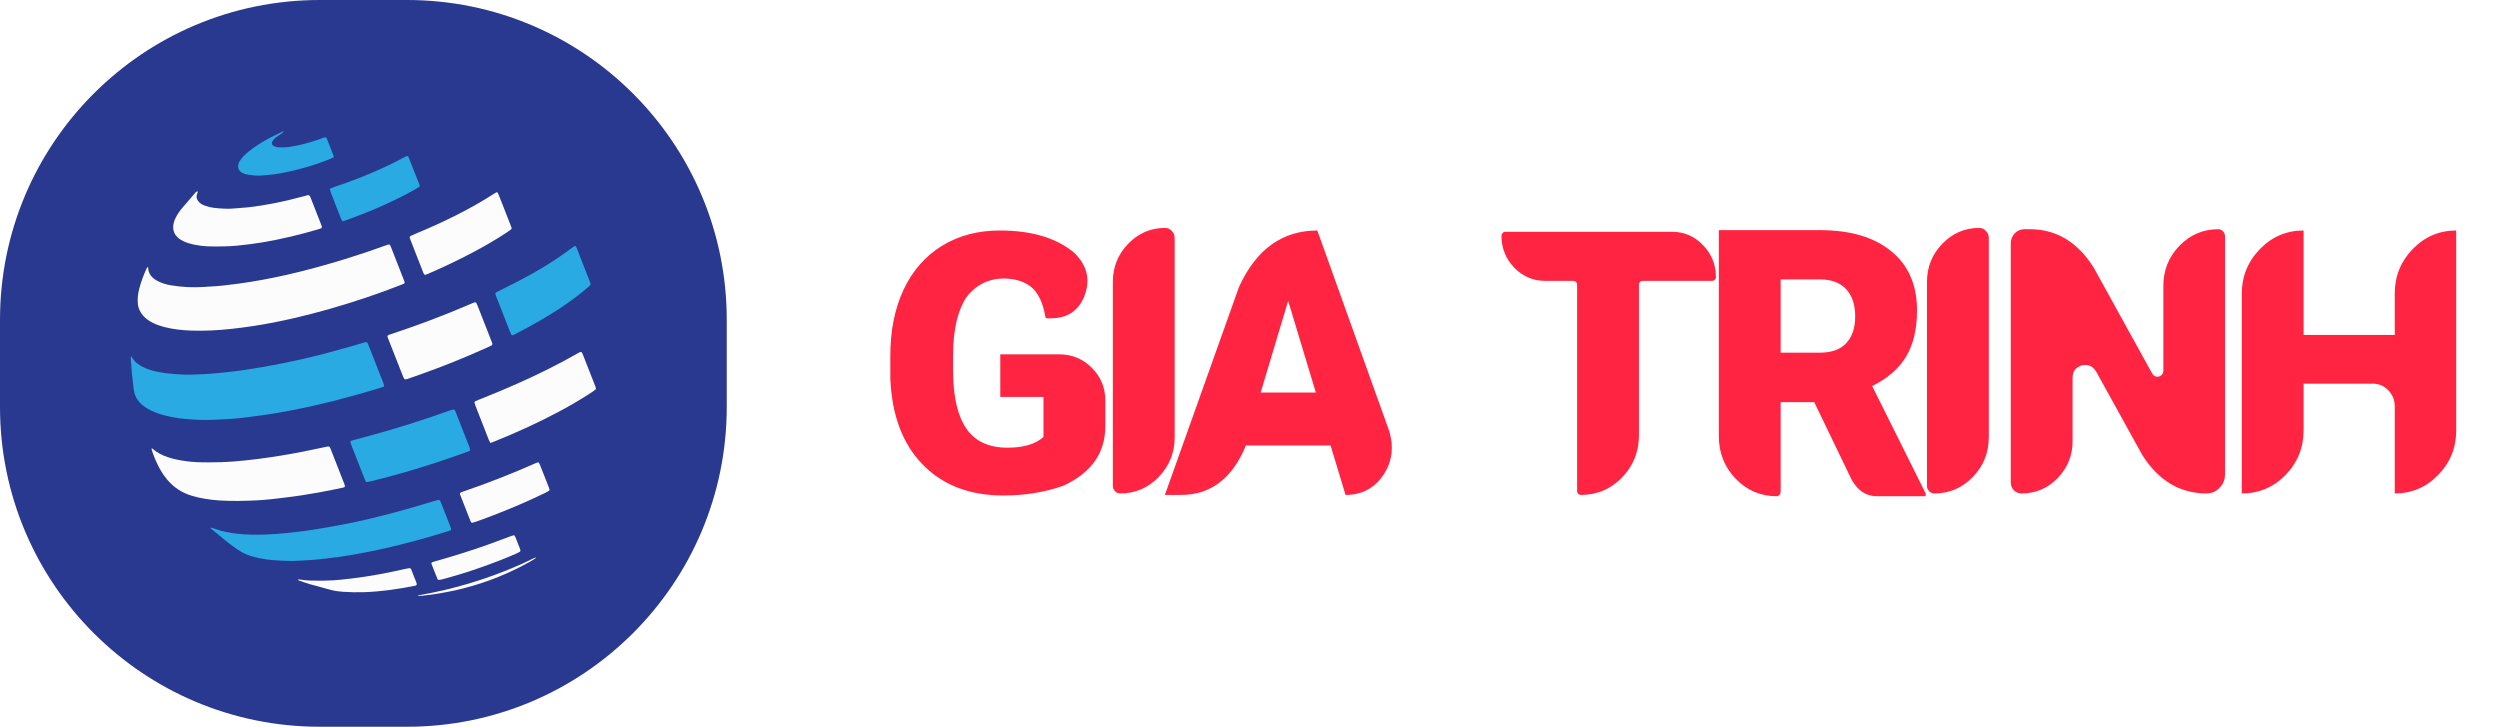
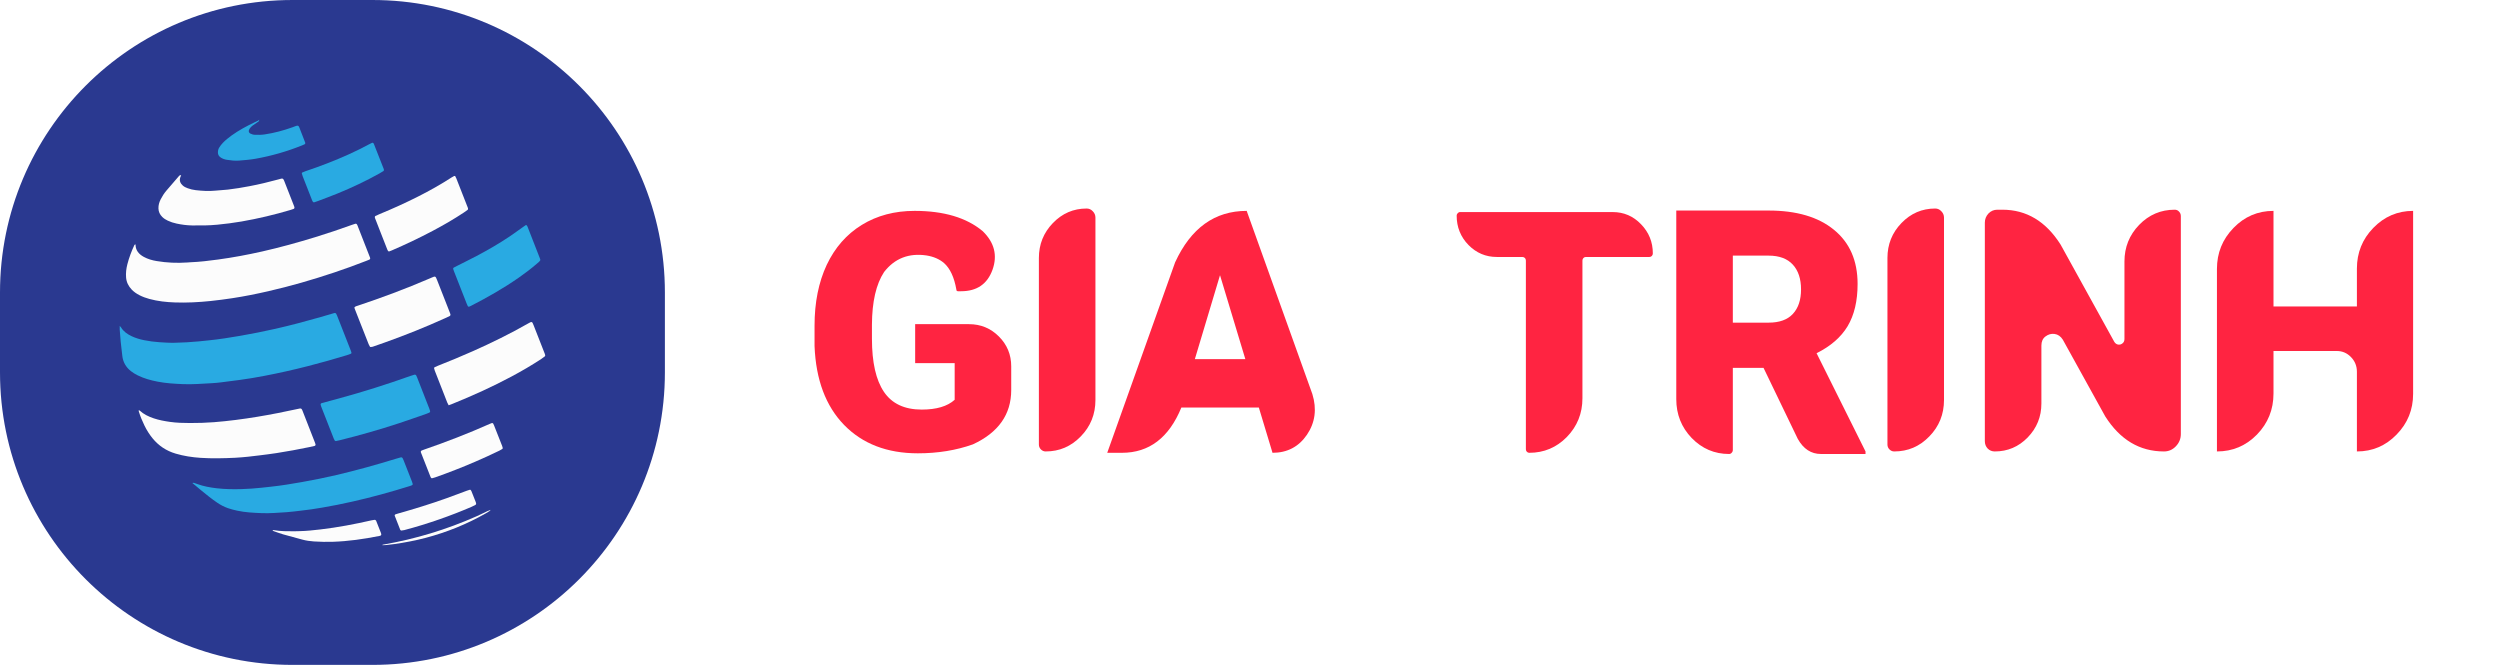
- <svg xmlns="http://www.w3.org/2000/svg" width="172" height="50" viewBox="0 0 172 50" fill="none">
+ <svg xmlns="http://www.w3.org/2000/svg" width="188" height="50" viewBox="0 0 188 50" fill="none">
  <path d="M28 0H22C9.85 0 0 9.85 0 22V28C0 40.15 9.85 50 22 50H28C40.15 50 50 40.15 50 28V22C50 9.85 40.15 0 28 0Z" fill="#2A3990" />
  <path d="M10.18 18.371C10.187 18.395 10.193 18.405 10.193 18.416C10.203 18.834 10.444 19.116 10.816 19.319C11.115 19.483 11.444 19.576 11.781 19.632C12.545 19.759 13.313 19.794 14.087 19.739C14.16 19.734 14.234 19.726 14.307 19.723C15.005 19.696 15.697 19.612 16.388 19.518C17.503 19.367 18.606 19.161 19.701 18.914C21.058 18.608 22.394 18.237 23.719 17.83C24.649 17.545 25.57 17.234 26.482 16.904C26.562 16.875 26.643 16.849 26.724 16.825C26.769 16.812 26.821 16.838 26.844 16.88C26.854 16.901 26.869 16.92 26.877 16.941C27.191 17.743 27.504 18.544 27.817 19.346C27.826 19.367 27.831 19.39 27.837 19.411C27.848 19.447 27.817 19.507 27.776 19.524C27.687 19.562 27.596 19.598 27.506 19.632C26.728 19.937 25.941 20.22 25.146 20.487C23.51 21.035 21.852 21.516 20.163 21.902C19.271 22.106 18.375 22.287 17.469 22.424C16.925 22.506 16.38 22.579 15.833 22.636C14.943 22.728 14.052 22.776 13.156 22.744C12.507 22.721 11.862 22.653 11.235 22.481C10.976 22.411 10.726 22.32 10.489 22.199C10.273 22.088 10.075 21.954 9.91 21.783C9.657 21.52 9.508 21.216 9.481 20.862C9.455 20.529 9.493 20.203 9.576 19.88C9.703 19.381 9.886 18.899 10.105 18.428C10.116 18.404 10.152 18.391 10.18 18.37L10.18 18.371Z" fill="#FCFCFC" />
  <path d="M9 24.5C9.053 24.562 9.08 24.585 9.097 24.613C9.284 24.925 9.573 25.13 9.907 25.286C10.204 25.424 10.518 25.519 10.843 25.583C11.214 25.657 11.589 25.708 11.969 25.733C12.361 25.759 12.751 25.786 13.144 25.776C13.744 25.761 14.344 25.733 14.941 25.673C15.184 25.649 15.427 25.623 15.671 25.598C16.476 25.517 17.271 25.39 18.066 25.253C18.957 25.099 19.843 24.923 20.723 24.723C21.865 24.464 22.994 24.16 24.118 23.84C24.458 23.744 24.795 23.642 25.134 23.543C25.2 23.524 25.258 23.549 25.286 23.604C25.306 23.645 25.329 23.686 25.346 23.729C25.69 24.605 26.034 25.481 26.377 26.358C26.398 26.411 26.416 26.466 26.429 26.521C26.438 26.558 26.413 26.589 26.38 26.603C26.29 26.64 26.2 26.674 26.107 26.703C25.118 27.003 24.123 27.286 23.119 27.541C22.044 27.815 20.962 28.058 19.871 28.266C19.259 28.382 18.646 28.491 18.027 28.571C17.566 28.631 17.106 28.694 16.644 28.75C16.402 28.78 16.158 28.805 15.913 28.817C15.191 28.854 14.47 28.918 13.747 28.886C13.11 28.858 12.475 28.823 11.849 28.699C11.332 28.599 10.829 28.461 10.359 28.229C10.175 28.137 10 28.033 9.841 27.907C9.46 27.604 9.248 27.219 9.197 26.756C9.158 26.406 9.116 26.055 9.077 25.704C9.069 25.636 9.066 25.568 9.06 25.5C9.041 25.262 9.02 25.024 9.003 24.785C8.997 24.705 9.003 24.626 9.003 24.5H9Z" fill="#29AAE2" />
  <path d="M10.426 30.845C10.459 30.857 10.487 30.86 10.503 30.873C10.805 31.152 11.172 31.329 11.567 31.461C11.961 31.592 12.369 31.667 12.78 31.726C13.278 31.797 13.78 31.811 14.283 31.811C14.883 31.811 15.481 31.797 16.081 31.75C17.18 31.663 18.27 31.519 19.355 31.341C20.392 31.17 21.421 30.964 22.446 30.741C22.493 30.731 22.542 30.716 22.59 30.717C22.623 30.718 22.666 30.736 22.683 30.76C22.717 30.806 22.739 30.862 22.759 30.914C23.068 31.705 23.377 32.496 23.686 33.287C23.702 33.33 23.715 33.374 23.728 33.417C23.739 33.458 23.707 33.521 23.668 33.53C23.538 33.561 23.407 33.591 23.277 33.619C22.453 33.794 21.624 33.941 20.791 34.073C20.382 34.138 19.968 34.186 19.556 34.239C19.253 34.277 18.95 34.316 18.645 34.346C18.328 34.377 18.012 34.407 17.694 34.423C16.825 34.465 15.955 34.487 15.086 34.43C14.45 34.388 13.823 34.293 13.212 34.113C12.498 33.902 11.927 33.514 11.476 32.965C11.229 32.664 11.029 32.339 10.861 31.997C10.693 31.655 10.55 31.305 10.438 30.943C10.43 30.913 10.432 30.881 10.429 30.845H10.426Z" fill="#FCFCFC" />
  <path d="M14.459 36.327C14.504 36.305 14.552 36.3 14.6 36.316C14.681 36.343 14.76 36.373 14.84 36.401C15.311 36.572 15.803 36.661 16.303 36.719C16.925 36.791 17.55 36.798 18.175 36.78C18.677 36.766 19.178 36.73 19.677 36.676C19.908 36.651 20.139 36.624 20.37 36.6C21.161 36.516 21.945 36.386 22.726 36.247C23.592 36.093 24.454 35.921 25.308 35.72C26.816 35.365 28.306 34.951 29.782 34.496C29.898 34.46 30.016 34.427 30.133 34.396C30.196 34.379 30.257 34.409 30.282 34.465C30.307 34.516 30.332 34.569 30.354 34.621C30.564 35.156 30.774 35.69 30.983 36.225C31.004 36.278 31.019 36.334 31.034 36.389C31.046 36.43 31.015 36.476 30.966 36.495C30.921 36.513 30.877 36.532 30.83 36.547C29.401 36.993 27.959 37.392 26.494 37.722C25.744 37.891 24.991 38.043 24.231 38.172C23.678 38.265 23.122 38.353 22.561 38.41C22.233 38.443 21.906 38.495 21.576 38.515C20.941 38.552 20.305 38.615 19.667 38.587C19.056 38.561 18.443 38.535 17.843 38.403C17.605 38.352 17.369 38.293 17.139 38.213C16.85 38.111 16.586 37.973 16.337 37.803C15.911 37.513 15.512 37.193 15.119 36.867C14.9 36.685 14.683 36.501 14.464 36.319L14.458 36.327H14.459Z" fill="#29AAE2" />
  <path d="M13.625 13.169C13.6 13.233 13.569 13.296 13.55 13.361C13.48 13.592 13.56 13.785 13.74 13.948C13.848 14.046 13.979 14.107 14.117 14.157C14.31 14.228 14.514 14.277 14.72 14.3C15.207 14.354 15.694 14.389 16.185 14.337C16.501 14.304 16.819 14.294 17.135 14.258C17.682 14.194 18.223 14.104 18.762 14.001C19.494 13.862 20.215 13.689 20.932 13.493C21.002 13.474 21.072 13.453 21.143 13.436C21.243 13.411 21.296 13.439 21.341 13.536C21.351 13.557 21.362 13.577 21.37 13.599C21.617 14.228 21.865 14.858 22.11 15.488C22.127 15.531 22.144 15.577 22.144 15.62C22.144 15.649 22.122 15.693 22.096 15.704C22.019 15.738 21.937 15.762 21.855 15.786C20.643 16.146 19.411 16.44 18.16 16.657C17.559 16.761 16.953 16.838 16.344 16.897C15.709 16.959 15.074 16.963 14.438 16.953C14.044 16.947 13.659 16.893 13.276 16.812C13.048 16.764 12.828 16.693 12.621 16.595C12.467 16.523 12.324 16.434 12.205 16.318C12.022 16.137 11.921 15.926 11.915 15.674C11.908 15.428 11.975 15.201 12.086 14.983C12.201 14.756 12.341 14.541 12.507 14.343C12.816 13.976 13.132 13.614 13.447 13.251C13.47 13.225 13.495 13.197 13.527 13.183C13.557 13.171 13.596 13.178 13.631 13.177L13.627 13.17L13.625 13.169Z" fill="#FCFCFC" />
-   <path d="M33.737 30.475C33.694 30.389 33.657 30.33 33.632 30.268C33.318 29.467 33.004 28.666 32.692 27.864C32.671 27.81 32.658 27.755 32.645 27.7C32.636 27.662 32.654 27.629 32.688 27.613C32.774 27.571 32.863 27.532 32.952 27.497C33.831 27.151 34.703 26.788 35.564 26.406C36.978 25.777 38.363 25.097 39.7 24.334C40.004 24.16 40.011 24.16 40.128 24.461C40.396 25.145 40.664 25.828 40.932 26.512C40.957 26.576 40.984 26.64 40.998 26.706C41.004 26.735 40.993 26.78 40.971 26.799C40.889 26.867 40.802 26.93 40.712 26.989C39.992 27.463 39.245 27.898 38.481 28.307C37.036 29.08 35.541 29.757 34.013 30.374C33.935 30.405 33.855 30.433 33.738 30.477L33.737 30.475Z" fill="#FCFCFC" />
+   <path d="M33.737 30.475C33.694 30.389 33.657 30.331 33.632 30.268C33.318 29.467 33.004 28.666 32.692 27.864C32.671 27.81 32.658 27.755 32.645 27.7C32.636 27.662 32.654 27.629 32.688 27.613C32.774 27.571 32.863 27.532 32.952 27.497C33.831 27.151 34.703 26.788 35.564 26.406C36.978 25.777 38.363 25.097 39.7 24.334C40.004 24.16 40.011 24.16 40.128 24.461C40.396 25.145 40.664 25.828 40.932 26.512C40.957 26.576 40.984 26.64 40.998 26.706C41.004 26.735 40.993 26.78 40.971 26.799C40.889 26.867 40.802 26.93 40.712 26.989C39.992 27.463 39.245 27.898 38.481 28.307C37.036 29.08 35.541 29.757 34.013 30.374C33.935 30.405 33.855 30.433 33.738 30.477L33.737 30.475Z" fill="#FCFCFC" />
  <path d="M25.251 33.17C25.214 33.153 25.183 33.148 25.173 33.132C25.142 33.083 25.116 33.032 25.096 32.978C24.782 32.177 24.467 31.375 24.154 30.574C24.137 30.531 24.126 30.486 24.113 30.443C24.097 30.385 24.132 30.329 24.197 30.312C24.62 30.198 25.044 30.084 25.467 29.969C27.289 29.473 29.085 28.904 30.857 28.273C30.959 28.237 31.064 28.206 31.169 28.175C31.209 28.163 31.279 28.192 31.295 28.225C31.32 28.277 31.347 28.328 31.367 28.382C31.677 29.173 31.986 29.964 32.294 30.756C32.316 30.809 32.33 30.864 32.344 30.919C32.355 30.957 32.323 31.014 32.281 31.031C32.215 31.06 32.148 31.089 32.079 31.113C31.38 31.355 30.683 31.605 29.978 31.836C28.523 32.314 27.049 32.734 25.558 33.103C25.452 33.129 25.345 33.149 25.251 33.17Z" fill="#29AAE2" />
  <path d="M26.654 23.108C26.732 23.032 26.829 23.013 26.92 22.983C27.807 22.686 28.687 22.377 29.561 22.049C30.491 21.699 31.411 21.328 32.322 20.937C32.367 20.918 32.411 20.898 32.455 20.879C32.736 20.759 32.747 20.75 32.863 21.047C33.125 21.721 33.391 22.393 33.655 23.065C33.718 23.226 33.78 23.386 33.842 23.546C33.854 23.578 33.864 23.611 33.873 23.643C33.884 23.681 33.859 23.745 33.823 23.763C33.714 23.815 33.606 23.868 33.496 23.918C32 24.597 30.473 25.208 28.918 25.762C28.621 25.868 28.323 25.972 28.025 26.074C27.98 26.089 27.93 26.096 27.882 26.098C27.861 26.099 27.828 26.087 27.82 26.072C27.783 26.014 27.75 25.954 27.725 25.89C27.505 25.336 27.288 24.78 27.07 24.226C26.953 23.927 26.832 23.629 26.718 23.329C26.69 23.256 26.653 23.182 26.655 23.106L26.654 23.108Z" fill="#FCFCFC" />
  <path d="M40.637 19.556C40.576 19.674 40.474 19.741 40.385 19.819C39.947 20.199 39.481 20.552 39.001 20.886C37.863 21.68 36.651 22.367 35.407 23.006C35.365 23.029 35.319 23.045 35.274 23.063C35.246 23.074 35.193 23.054 35.181 23.026C35.152 22.964 35.121 22.901 35.096 22.838C34.778 22.026 34.459 21.215 34.141 20.403C34.12 20.349 34.102 20.295 34.084 20.24C34.068 20.195 34.086 20.144 34.127 20.122C34.212 20.076 34.298 20.032 34.384 19.989C34.868 19.744 35.355 19.504 35.834 19.252C36.697 18.798 37.538 18.311 38.343 17.77C38.679 17.544 39.005 17.301 39.336 17.067C39.404 17.018 39.472 16.97 39.543 16.927C39.556 16.919 39.594 16.93 39.605 16.944C39.634 16.98 39.66 17.019 39.676 17.062C39.986 17.852 40.294 18.643 40.602 19.434C40.618 19.476 40.627 19.521 40.638 19.555L40.637 19.556Z" fill="#29AAE2" />
  <path d="M29.245 18.915C29.172 18.878 29.149 18.826 29.128 18.772C28.97 18.366 28.81 17.96 28.65 17.554C28.508 17.191 28.366 16.827 28.225 16.463C28.209 16.42 28.188 16.377 28.185 16.333C28.183 16.303 28.201 16.258 28.225 16.245C28.332 16.19 28.443 16.142 28.554 16.096C29.54 15.69 30.508 15.251 31.454 14.772C32.315 14.336 33.154 13.867 33.958 13.345C34.018 13.305 34.081 13.27 34.145 13.237C34.164 13.228 34.193 13.235 34.226 13.235C34.255 13.293 34.291 13.353 34.316 13.416C34.602 14.143 34.886 14.869 35.17 15.596C35.178 15.618 35.187 15.639 35.193 15.66C35.205 15.708 35.198 15.755 35.158 15.785C35.074 15.85 34.985 15.913 34.896 15.973C34.138 16.476 33.348 16.932 32.539 17.361C31.538 17.892 30.513 18.377 29.469 18.829C29.393 18.862 29.314 18.889 29.246 18.914L29.245 18.915Z" fill="#FCFCFC" />
  <path d="M23.603 15.222C23.526 15.191 23.5 15.139 23.479 15.086C23.411 14.916 23.345 14.745 23.279 14.574C23.108 14.136 22.935 13.7 22.765 13.262C22.736 13.188 22.714 13.111 22.695 13.033C22.691 13.017 22.708 12.984 22.725 12.976C22.8 12.941 22.877 12.907 22.957 12.88C23.52 12.691 24.079 12.49 24.632 12.275C25.717 11.854 26.774 11.383 27.79 10.833C27.853 10.799 27.919 10.768 27.985 10.738C28.016 10.723 28.062 10.738 28.08 10.765C28.091 10.784 28.109 10.802 28.116 10.824C28.364 11.453 28.611 12.082 28.859 12.711C28.863 12.722 28.865 12.734 28.868 12.745C28.881 12.791 28.868 12.843 28.828 12.867C28.726 12.931 28.625 12.994 28.52 13.052C27.512 13.613 26.465 14.108 25.389 14.548C24.897 14.749 24.396 14.932 23.899 15.121C23.798 15.159 23.693 15.191 23.602 15.222H23.603Z" fill="#29AAE2" />
  <path d="M37.809 33.698C37.794 33.726 37.789 33.754 37.771 33.764C37.701 33.809 37.629 33.853 37.553 33.889C36.945 34.184 36.331 34.465 35.708 34.733C34.729 35.153 33.737 35.543 32.729 35.898C32.65 35.927 32.567 35.948 32.484 35.967C32.467 35.971 32.44 35.952 32.423 35.938C32.406 35.922 32.39 35.903 32.383 35.882C32.139 35.263 31.896 34.643 31.653 34.023C31.649 34.012 31.648 34.001 31.645 33.99C31.634 33.955 31.668 33.895 31.709 33.879C31.765 33.856 31.822 33.834 31.879 33.814C33.568 33.233 35.228 32.588 36.853 31.866C36.897 31.846 36.943 31.83 36.988 31.814C37.018 31.803 37.071 31.821 37.084 31.847C37.105 31.888 37.127 31.928 37.145 31.971C37.352 32.494 37.558 33.017 37.764 33.541C37.785 33.593 37.795 33.65 37.809 33.698Z" fill="#FCFCFC" />
  <path d="M19.493 9.001C19.492 9.059 19.481 9.111 19.424 9.149C19.285 9.241 19.146 9.334 19.011 9.432C18.914 9.501 18.829 9.584 18.766 9.683C18.742 9.721 18.726 9.765 18.713 9.809C18.687 9.896 18.738 10.001 18.822 10.042C18.931 10.097 19.047 10.133 19.171 10.137C19.416 10.146 19.659 10.145 19.903 10.108C20.618 10.002 21.309 9.815 21.984 9.575C22.075 9.543 22.164 9.505 22.256 9.473C22.396 9.424 22.454 9.445 22.507 9.58C22.659 9.963 22.805 10.348 22.954 10.733C22.969 10.771 22.942 10.834 22.906 10.85C22.84 10.881 22.775 10.91 22.708 10.937C21.582 11.388 20.417 11.725 19.212 11.939C18.803 12.011 18.388 12.043 17.974 12.077C17.667 12.102 17.364 12.064 17.062 12.018C16.904 11.995 16.754 11.941 16.62 11.86C16.465 11.766 16.384 11.635 16.387 11.46C16.389 11.333 16.414 11.212 16.482 11.101C16.561 10.972 16.655 10.853 16.76 10.742C16.956 10.537 17.178 10.36 17.41 10.192C17.953 9.801 18.546 9.482 19.156 9.192C19.243 9.151 19.333 9.113 19.417 9.07C19.447 9.054 19.467 9.023 19.493 9V9.001Z" fill="#29AAE2" />
  <path d="M35.806 37.891C35.788 37.923 35.782 37.952 35.765 37.961C35.67 38.012 35.575 38.063 35.476 38.106C34.678 38.451 33.866 38.766 33.042 39.053C32.172 39.356 31.291 39.629 30.397 39.864C30.328 39.882 30.255 39.89 30.183 39.897C30.162 39.899 30.139 39.88 30.12 39.867C30.11 39.862 30.102 39.851 30.098 39.842C29.96 39.49 29.822 39.138 29.684 38.786C29.668 38.743 29.696 38.694 29.745 38.677C29.802 38.657 29.859 38.638 29.918 38.622C31.146 38.276 32.364 37.902 33.562 37.473C34.086 37.285 34.607 37.087 35.129 36.894C35.197 36.869 35.265 36.845 35.336 36.828C35.354 36.823 35.386 36.836 35.4 36.852C35.422 36.877 35.441 36.908 35.453 36.939C35.564 37.215 35.674 37.493 35.782 37.77C35.798 37.812 35.8 37.858 35.806 37.891H35.806Z" fill="#FCFCFC" />
  <path d="M20.491 39.887C20.536 39.85 20.584 39.865 20.627 39.872C21.123 39.957 21.625 39.951 22.126 39.952C22.26 39.952 22.395 39.944 22.529 39.942C23.056 39.931 23.577 39.874 24.099 39.813C25.399 39.661 26.678 39.416 27.949 39.127C28.02 39.111 28.093 39.102 28.166 39.091C28.209 39.085 28.264 39.118 28.282 39.157C28.287 39.167 28.292 39.177 28.296 39.188C28.414 39.487 28.533 39.785 28.649 40.083C28.662 40.115 28.665 40.149 28.672 40.183C28.681 40.22 28.64 40.274 28.596 40.287C28.573 40.293 28.549 40.3 28.526 40.305C27.94 40.419 27.352 40.523 26.758 40.599C26.188 40.672 25.617 40.723 25.042 40.742C24.564 40.758 24.088 40.747 23.612 40.717C23.319 40.698 23.028 40.657 22.745 40.581C22.264 40.452 21.781 40.324 21.303 40.187C21.058 40.116 20.82 40.026 20.581 39.942C20.548 39.931 20.522 39.907 20.49 39.886L20.491 39.887Z" fill="#FCFCFC" />
  <path d="M36.892 38.334C36.874 38.361 36.864 38.398 36.838 38.416C36.739 38.481 36.636 38.545 36.533 38.604C35.117 39.413 33.607 40.024 32.009 40.447C31.243 40.649 30.465 40.797 29.678 40.911C29.473 40.941 29.266 40.963 29.059 40.985C28.962 40.994 28.864 40.994 28.76 41C28.76 40.951 28.796 40.957 28.82 40.953C31.252 40.532 33.581 39.821 35.814 38.835C36.101 38.708 36.38 38.565 36.664 38.432C36.74 38.397 36.821 38.371 36.901 38.342L36.892 38.334V38.334Z" fill="#FCFCFC" />
-   <path d="M76.044 29.328C76.044 31.165 75.083 32.527 73.162 33.416C71.901 33.865 70.522 34.089 69.023 34.089C66.713 34.089 64.864 33.378 63.476 31.956C62.096 30.534 61.355 28.558 61.254 26.027V24.491C61.254 22.748 61.559 21.224 62.168 19.921C62.786 18.617 63.666 17.615 64.809 16.912C65.951 16.21 67.276 15.858 68.782 15.858C70.974 15.858 72.68 16.366 73.898 17.382C74.779 18.237 75.024 19.206 74.635 20.289C74.245 21.364 73.458 21.901 72.273 21.901H72.045C72.011 21.901 71.981 21.893 71.956 21.876C71.931 21.851 71.918 21.817 71.918 21.774C71.757 20.852 71.448 20.188 70.991 19.781C70.644 19.485 70.204 19.295 69.671 19.21C68.342 19.015 67.28 19.43 66.484 20.454C65.883 21.368 65.579 22.689 65.57 24.415V25.481C65.57 27.25 65.871 28.579 66.472 29.468C67.073 30.356 68.02 30.801 69.315 30.801C70.424 30.801 71.249 30.555 71.791 30.064V27.31H68.82V24.377H72.87C73.75 24.377 74.499 24.686 75.117 25.304C75.735 25.922 76.044 26.671 76.044 27.551V29.328ZM77.072 33.949C76.937 33.949 76.818 33.898 76.717 33.797C76.615 33.695 76.564 33.573 76.564 33.429V19.4C76.564 18.376 76.916 17.5 77.618 16.773C78.321 16.045 79.167 15.681 80.157 15.681C80.335 15.681 80.487 15.748 80.614 15.884C80.75 16.019 80.817 16.18 80.817 16.366V30.077C80.817 31.152 80.449 32.066 79.713 32.819C78.985 33.573 78.105 33.949 77.072 33.949ZM91.545 30.648H85.718C84.787 32.917 83.297 34.051 81.249 34.051H80.144L85.248 19.73C86.433 17.149 88.227 15.858 90.631 15.858L95.569 29.633C95.916 30.759 95.781 31.778 95.163 32.692C94.545 33.598 93.682 34.051 92.573 34.051L91.545 30.648ZM86.733 27.005H90.529L88.625 20.695L86.733 27.005ZM117.799 19.324H113.013C112.945 19.324 112.886 19.35 112.835 19.4C112.784 19.451 112.759 19.515 112.759 19.591V29.95C112.759 31.084 112.369 32.053 111.591 32.857C110.812 33.653 109.868 34.051 108.76 34.051C108.692 34.051 108.633 34.025 108.582 33.975C108.531 33.924 108.506 33.86 108.506 33.784V19.591C108.506 19.515 108.48 19.451 108.43 19.4C108.379 19.35 108.315 19.324 108.239 19.324H106.322C105.493 19.324 104.782 19.024 104.189 18.423C103.597 17.814 103.301 17.077 103.301 16.214C103.301 16.146 103.326 16.087 103.377 16.036C103.428 15.977 103.487 15.947 103.555 15.947H115.031C115.869 15.947 116.58 16.252 117.164 16.861C117.757 17.471 118.053 18.203 118.053 19.058C118.053 19.134 118.027 19.197 117.977 19.248C117.926 19.299 117.867 19.324 117.799 19.324ZM124.819 27.665H122.509V33.835C122.509 33.92 122.479 33.992 122.42 34.051C122.369 34.11 122.306 34.14 122.229 34.14C121.129 34.14 120.19 33.738 119.411 32.934C118.641 32.13 118.256 31.156 118.256 30.014V15.833H125.2C127.299 15.833 128.937 16.315 130.113 17.28C131.298 18.245 131.891 19.604 131.891 21.355C131.891 22.634 131.641 23.691 131.142 24.529C130.642 25.359 129.864 26.036 128.806 26.561L132.487 33.949V34.14H129.136C128.399 34.14 127.82 33.763 127.396 33.01L124.819 27.665ZM122.509 24.263H125.2C126.013 24.263 126.622 24.043 127.028 23.602C127.435 23.162 127.638 22.549 127.638 21.762C127.638 20.975 127.435 20.357 127.028 19.908C126.614 19.451 126.004 19.223 125.2 19.223H122.509V24.263ZM133.084 33.949C132.949 33.949 132.83 33.898 132.729 33.797C132.627 33.695 132.576 33.573 132.576 33.429V19.4C132.576 18.376 132.927 17.5 133.63 16.773C134.332 16.045 135.179 15.681 136.169 15.681C136.347 15.681 136.499 15.748 136.626 15.884C136.761 16.019 136.829 16.18 136.829 16.366V30.077C136.829 31.152 136.461 32.066 135.725 32.819C134.997 33.573 134.117 33.949 133.084 33.949ZM151.81 33.949C149.981 33.949 148.509 33.069 147.392 31.309L144.205 25.545C144.044 25.291 143.837 25.147 143.583 25.113C143.338 25.079 143.109 25.143 142.897 25.304C142.694 25.456 142.593 25.685 142.593 25.989V30.344C142.593 31.334 142.25 32.185 141.564 32.895C140.879 33.598 140.054 33.949 139.089 33.949C138.877 33.949 138.7 33.877 138.556 33.733C138.412 33.581 138.34 33.395 138.34 33.175V16.747C138.34 16.485 138.429 16.256 138.606 16.061C138.793 15.867 139.017 15.77 139.279 15.77H139.66C141.471 15.77 142.931 16.645 144.04 18.398L148.077 25.71C148.153 25.828 148.251 25.896 148.369 25.913C148.488 25.93 148.593 25.9 148.687 25.824C148.788 25.748 148.839 25.638 148.839 25.494V19.667C148.839 18.592 149.207 17.674 149.943 16.912C150.68 16.15 151.573 15.77 152.622 15.77C152.749 15.77 152.855 15.816 152.939 15.909C153.033 16.002 153.079 16.116 153.079 16.252V32.642C153.079 32.997 152.952 33.306 152.698 33.568C152.453 33.822 152.157 33.949 151.81 33.949ZM164.759 33.949V27.957C164.759 27.525 164.611 27.157 164.314 26.852C164.018 26.548 163.663 26.395 163.248 26.395H158.487V29.595C158.487 30.797 158.073 31.825 157.243 32.68C156.414 33.526 155.411 33.949 154.234 33.949V20.226C154.234 19.024 154.649 17.995 155.479 17.141C156.308 16.286 157.311 15.858 158.487 15.858V23.044H164.759V20.2C164.759 19.007 165.169 17.987 165.99 17.141C166.82 16.286 167.818 15.858 168.986 15.858V29.62C168.986 30.814 168.572 31.833 167.742 32.68C166.921 33.526 165.927 33.949 164.759 33.949Z" fill="#FF2441" />
+   <path d="M76.044 29.328C76.044 31.165 75.083 32.527 73.162 33.416C71.901 33.865 70.522 34.089 69.023 34.089C66.713 34.089 64.864 33.378 63.476 31.956C62.096 30.534 61.355 28.558 61.254 26.027V24.491C61.254 22.748 61.559 21.224 62.168 19.921C62.786 18.617 63.666 17.615 64.809 16.912C65.951 16.21 67.276 15.858 68.782 15.858C70.974 15.858 72.68 16.366 73.898 17.382C74.779 18.237 75.024 19.206 74.635 20.289C74.245 21.364 73.458 21.901 72.273 21.901H72.045C72.011 21.901 71.981 21.893 71.956 21.876C71.931 21.851 71.918 21.817 71.918 21.774C71.757 20.852 71.448 20.188 70.991 19.781C70.644 19.485 70.204 19.295 69.671 19.21C68.342 19.015 67.28 19.43 66.484 20.454C65.883 21.368 65.579 22.689 65.57 24.415V25.481C65.57 27.25 65.871 28.579 66.472 29.468C67.073 30.356 68.02 30.801 69.315 30.801C70.424 30.801 71.249 30.555 71.791 30.064V27.31H68.82V24.377H72.87C73.75 24.377 74.499 24.686 75.117 25.304C75.735 25.922 76.044 26.671 76.044 27.551V29.328Z" fill="#FF2441" />
+   <path d="M78.632 33.949C78.497 33.949 78.378 33.898 78.277 33.797C78.175 33.695 78.124 33.573 78.124 33.429V19.4C78.124 18.376 78.476 17.5 79.178 16.773C79.881 16.045 80.727 15.681 81.717 15.681C81.895 15.681 82.047 15.748 82.174 15.884C82.31 16.019 82.377 16.18 82.377 16.366V30.077C82.377 31.152 82.009 32.066 81.273 32.819C80.545 33.573 79.665 33.949 78.632 33.949Z" fill="#FF2441" />
+   <path d="M94.665 30.648H88.838C87.907 32.917 86.417 34.051 84.369 34.051H83.264L88.368 19.73C89.553 17.149 91.347 15.858 93.751 15.858L98.689 29.633C99.036 30.759 98.901 31.778 98.283 32.692C97.665 33.598 96.802 34.051 95.693 34.051L94.665 30.648ZM89.853 27.005H93.649L91.745 20.695L89.853 27.005Z" fill="#FF2441" />
+   <path d="M124.039 19.324H119.253C119.185 19.324 119.126 19.35 119.075 19.4C119.024 19.451 118.999 19.515 118.999 19.591V29.95C118.999 31.084 118.609 32.053 117.831 32.857C117.052 33.653 116.108 34.051 115 34.051C114.932 34.051 114.873 34.025 114.822 33.975C114.771 33.924 114.746 33.86 114.746 33.784V19.591C114.746 19.515 114.72 19.451 114.67 19.4C114.619 19.35 114.555 19.324 114.479 19.324H112.562C111.733 19.324 111.022 19.024 110.429 18.423C109.837 17.814 109.541 17.077 109.541 16.214C109.541 16.146 109.566 16.087 109.617 16.036C109.668 15.977 109.727 15.947 109.795 15.947H121.271C122.109 15.947 122.82 16.252 123.404 16.861C123.997 17.471 124.293 18.203 124.293 19.058C124.293 19.134 124.267 19.197 124.217 19.248C124.166 19.299 124.107 19.324 124.039 19.324Z" fill="#FF2441" />
+   <path d="M132.619 27.665H130.309V33.835C130.309 33.92 130.279 33.992 130.22 34.051C130.169 34.11 130.106 34.14 130.029 34.14C128.929 34.14 127.99 33.738 127.211 32.934C126.441 32.13 126.056 31.156 126.056 30.014V15.833H133C135.099 15.833 136.737 16.315 137.913 17.28C139.098 18.245 139.691 19.604 139.691 21.355C139.691 22.634 139.441 23.691 138.942 24.529C138.442 25.359 137.664 26.036 136.606 26.561L140.287 33.949V34.14H136.936C136.199 34.14 135.62 33.763 135.196 33.01L132.619 27.665ZM130.309 24.263H133C133.813 24.263 134.422 24.043 134.828 23.602C135.235 23.162 135.438 22.549 135.438 21.762C135.438 20.975 135.235 20.357 134.828 19.908C134.414 19.451 133.804 19.223 133 19.223H130.309V24.263Z" fill="#FF2441" />
+   <path d="M142.444 33.949C142.309 33.949 142.19 33.898 142.089 33.797C141.987 33.695 141.936 33.573 141.936 33.429V19.4C141.936 18.376 142.287 17.5 142.99 16.773C143.692 16.045 144.539 15.681 145.529 15.681C145.707 15.681 145.859 15.748 145.986 15.884C146.121 16.019 146.189 16.18 146.189 16.366V30.077C146.189 31.152 145.821 32.066 145.085 32.819C144.357 33.573 143.477 33.949 142.444 33.949Z" fill="#FF2441" />
+   <path d="M162.73 33.949C160.901 33.949 159.429 33.069 158.312 31.309L155.125 25.545C154.964 25.291 154.757 25.147 154.503 25.113C154.258 25.079 154.029 25.143 153.817 25.304C153.614 25.456 153.513 25.685 153.513 25.989V30.344C153.513 31.334 153.17 32.185 152.484 32.895C151.799 33.598 150.974 33.949 150.009 33.949C149.797 33.949 149.62 33.877 149.476 33.733C149.332 33.581 149.26 33.395 149.26 33.175V16.747C149.26 16.485 149.349 16.256 149.526 16.061C149.713 15.867 149.937 15.77 150.199 15.77H150.58C152.391 15.77 153.851 16.645 154.96 18.398L158.997 25.71C159.073 25.828 159.171 25.896 159.289 25.913C159.408 25.93 159.513 25.9 159.607 25.824C159.708 25.748 159.759 25.638 159.759 25.494V19.667C159.759 18.592 160.127 17.674 160.863 16.912C161.6 16.15 162.493 15.77 163.542 15.77C163.669 15.77 163.775 15.816 163.859 15.909C163.953 16.002 163.999 16.116 163.999 16.252V32.642C163.999 32.997 163.872 33.306 163.618 33.568C163.373 33.822 163.077 33.949 162.73 33.949Z" fill="#FF2441" />
+   <path d="M177.239 33.949V27.957C177.239 27.525 177.091 27.157 176.794 26.852C176.498 26.548 176.143 26.395 175.728 26.395H170.967V29.595C170.967 30.797 170.553 31.825 169.723 32.68C168.894 33.526 167.891 33.949 166.714 33.949V20.226C166.714 19.024 167.129 17.995 167.959 17.141C168.788 16.286 169.791 15.858 170.967 15.858V23.044H177.239V20.2C177.239 19.007 177.649 17.987 178.47 17.141C179.3 16.286 180.298 15.858 181.466 15.858V29.62C181.466 30.814 181.052 31.833 180.222 32.68C179.401 33.526 178.407 33.949 177.239 33.949Z" fill="#FF2441" />
</svg>
